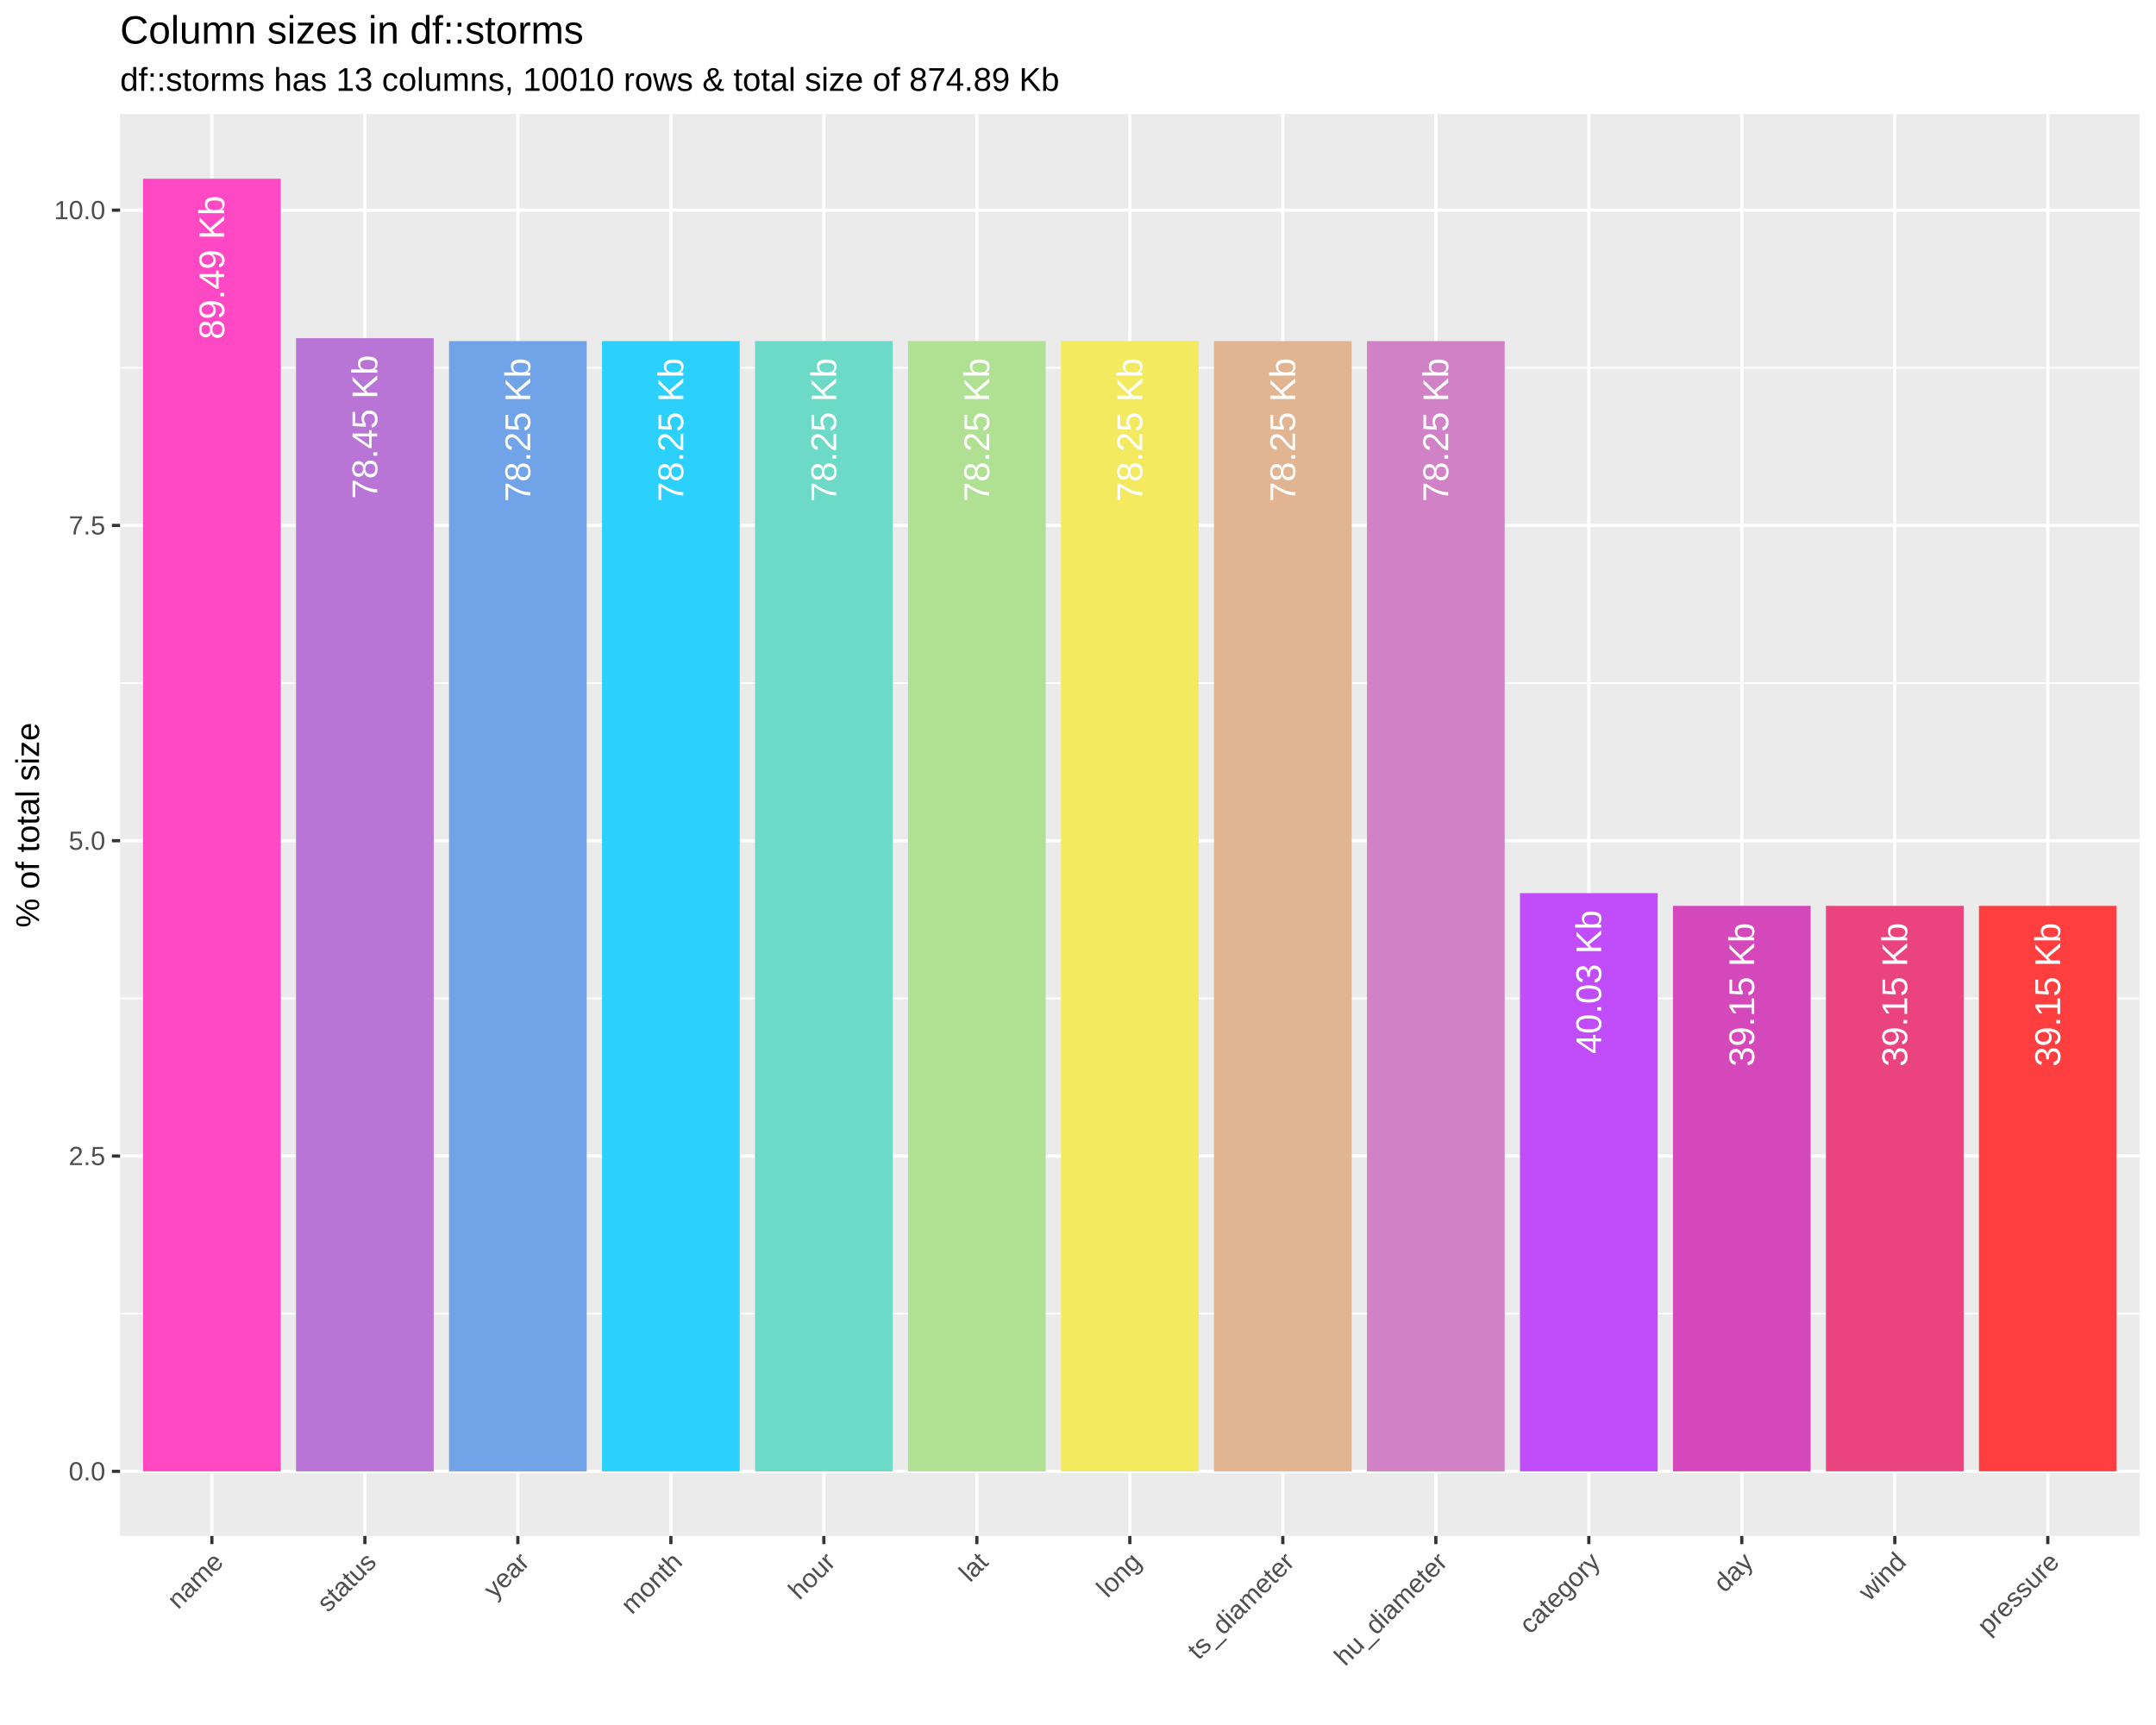
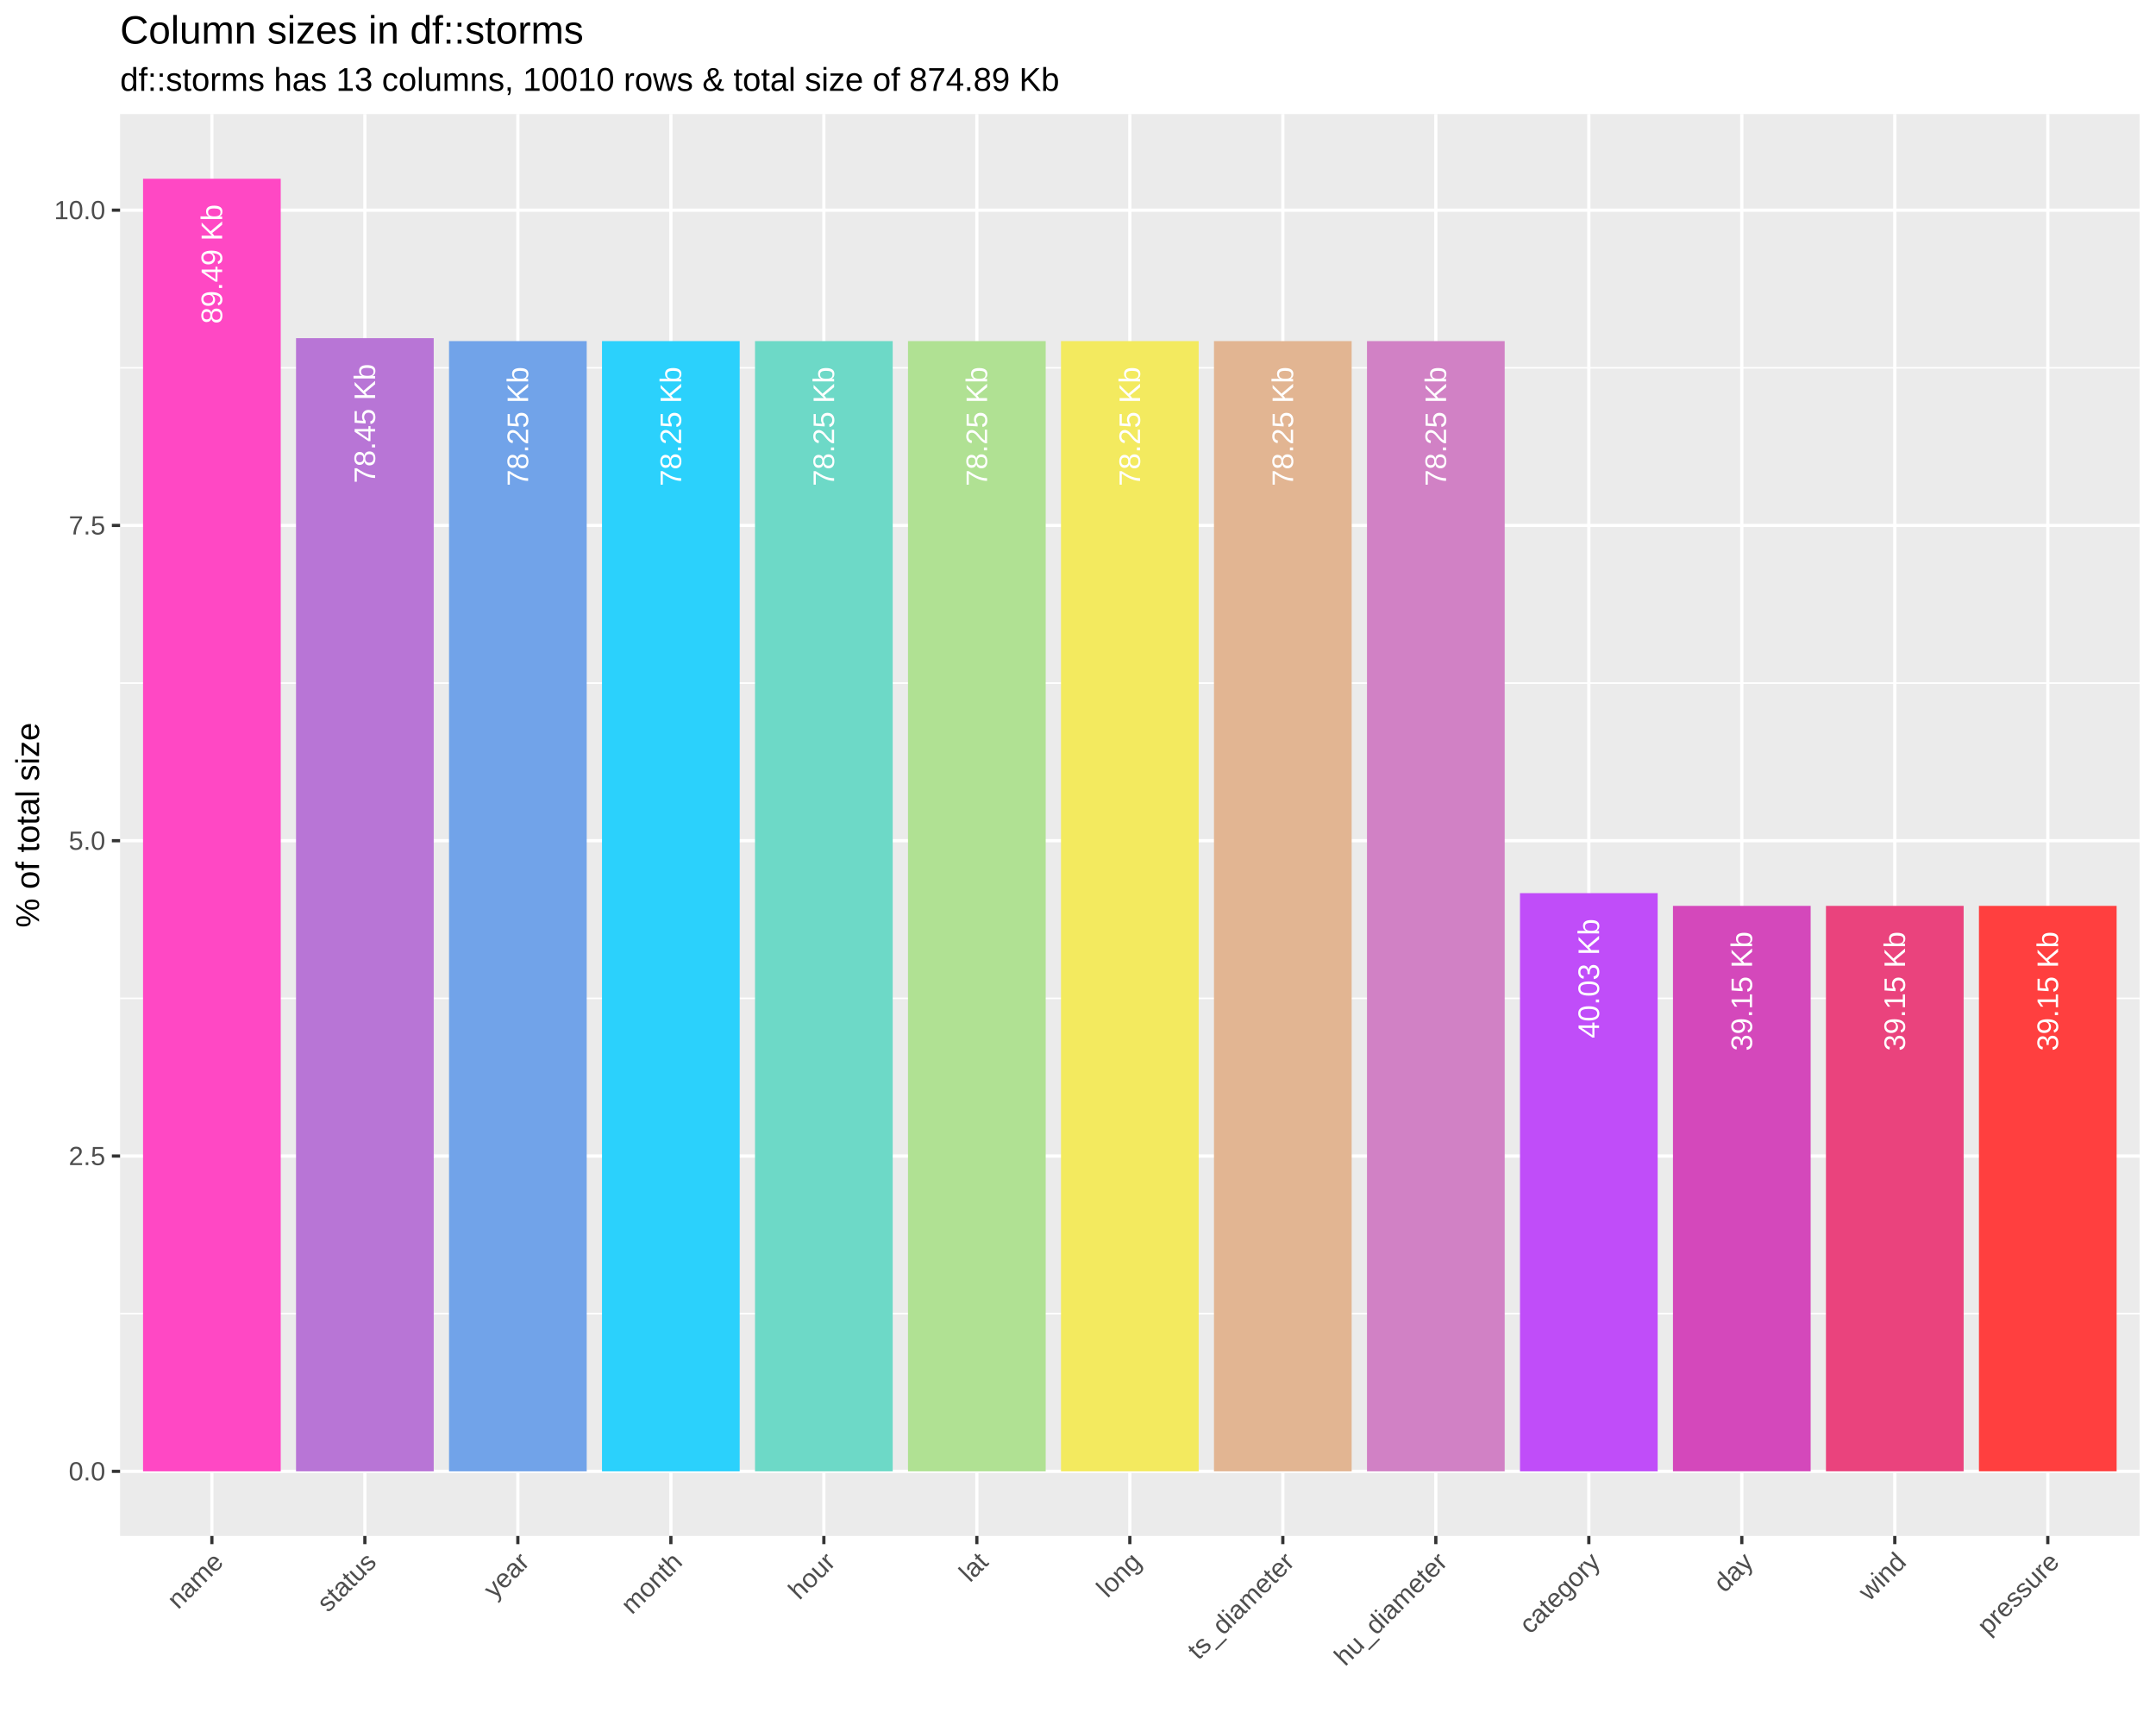
<svg xmlns="http://www.w3.org/2000/svg" viewBox="0 0 720.00 576.00">
  <defs>
    <style type="text/css">
    line, polyline, polygon, path, rect, circle {
      fill: none;
      stroke: #000000;
      stroke-linecap: round;
      stroke-linejoin: round;
      stroke-miterlimit: 10.00;
    }
  </style>
  </defs>
  <rect width="100%" height="100%" style="stroke: none; fill: #FFFFFF;" />
  <rect x="0.00" y="0.00" width="720.00" height="576.00" style="stroke-width: 1.07; stroke: #FFFFFF; fill: #FFFFFF;" />
  <defs>
    <clipPath id="cpNDAuMTB8NzE0LjUyfDUxMi44OHwzOC4wOQ==">
      <rect x="40.10" y="38.09" width="674.42" height="474.78" />
    </clipPath>
  </defs>
  <rect x="40.10" y="38.09" width="674.42" height="474.78" style="stroke-width: 1.07; stroke: none; fill: #EBEBEB;" clip-path="url(#cpNDAuMTB8NzE0LjUyfDUxMi44OHwzOC4wOQ==)" />
  <polyline points="40.10,438.65 714.52,438.65 " style="stroke-width: 0.53; stroke: #FFFFFF; stroke-linecap: butt;" clip-path="url(#cpNDAuMTB8NzE0LjUyfDUxMi44OHwzOC4wOQ==)" />
  <polyline points="40.10,333.37 714.52,333.37 " style="stroke-width: 0.53; stroke: #FFFFFF; stroke-linecap: butt;" clip-path="url(#cpNDAuMTB8NzE0LjUyfDUxMi44OHwzOC4wOQ==)" />
  <polyline points="40.10,228.09 714.52,228.09 " style="stroke-width: 0.53; stroke: #FFFFFF; stroke-linecap: butt;" clip-path="url(#cpNDAuMTB8NzE0LjUyfDUxMi44OHwzOC4wOQ==)" />
  <polyline points="40.10,122.81 714.52,122.81 " style="stroke-width: 0.53; stroke: #FFFFFF; stroke-linecap: butt;" clip-path="url(#cpNDAuMTB8NzE0LjUyfDUxMi44OHwzOC4wOQ==)" />
  <polyline points="40.10,491.30 714.52,491.30 " style="stroke-width: 1.07; stroke: #FFFFFF; stroke-linecap: butt;" clip-path="url(#cpNDAuMTB8NzE0LjUyfDUxMi44OHwzOC4wOQ==)" />
  <polyline points="40.10,386.01 714.52,386.01 " style="stroke-width: 1.07; stroke: #FFFFFF; stroke-linecap: butt;" clip-path="url(#cpNDAuMTB8NzE0LjUyfDUxMi44OHwzOC4wOQ==)" />
  <polyline points="40.10,280.73 714.52,280.73 " style="stroke-width: 1.07; stroke: #FFFFFF; stroke-linecap: butt;" clip-path="url(#cpNDAuMTB8NzE0LjUyfDUxMi44OHwzOC4wOQ==)" />
  <polyline points="40.10,175.45 714.52,175.45 " style="stroke-width: 1.07; stroke: #FFFFFF; stroke-linecap: butt;" clip-path="url(#cpNDAuMTB8NzE0LjUyfDUxMi44OHwzOC4wOQ==)" />
  <polyline points="40.10,70.17 714.52,70.17 " style="stroke-width: 1.07; stroke: #FFFFFF; stroke-linecap: butt;" clip-path="url(#cpNDAuMTB8NzE0LjUyfDUxMi44OHwzOC4wOQ==)" />
  <polyline points="70.76,512.88 70.76,38.09 " style="stroke-width: 1.07; stroke: #FFFFFF; stroke-linecap: butt;" clip-path="url(#cpNDAuMTB8NzE0LjUyfDUxMi44OHwzOC4wOQ==)" />
  <polyline points="121.85,512.88 121.85,38.09 " style="stroke-width: 1.07; stroke: #FFFFFF; stroke-linecap: butt;" clip-path="url(#cpNDAuMTB8NzE0LjUyfDUxMi44OHwzOC4wOQ==)" />
  <polyline points="172.94,512.88 172.94,38.09 " style="stroke-width: 1.07; stroke: #FFFFFF; stroke-linecap: butt;" clip-path="url(#cpNDAuMTB8NzE0LjUyfDUxMi44OHwzOC4wOQ==)" />
  <polyline points="224.04,512.88 224.04,38.09 " style="stroke-width: 1.07; stroke: #FFFFFF; stroke-linecap: butt;" clip-path="url(#cpNDAuMTB8NzE0LjUyfDUxMi44OHwzOC4wOQ==)" />
  <polyline points="275.13,512.88 275.13,38.09 " style="stroke-width: 1.07; stroke: #FFFFFF; stroke-linecap: butt;" clip-path="url(#cpNDAuMTB8NzE0LjUyfDUxMi44OHwzOC4wOQ==)" />
  <polyline points="326.22,512.88 326.22,38.09 " style="stroke-width: 1.07; stroke: #FFFFFF; stroke-linecap: butt;" clip-path="url(#cpNDAuMTB8NzE0LjUyfDUxMi44OHwzOC4wOQ==)" />
  <polyline points="377.31,512.88 377.31,38.09 " style="stroke-width: 1.07; stroke: #FFFFFF; stroke-linecap: butt;" clip-path="url(#cpNDAuMTB8NzE0LjUyfDUxMi44OHwzOC4wOQ==)" />
  <polyline points="428.40,512.88 428.40,38.09 " style="stroke-width: 1.07; stroke: #FFFFFF; stroke-linecap: butt;" clip-path="url(#cpNDAuMTB8NzE0LjUyfDUxMi44OHwzOC4wOQ==)" />
  <polyline points="479.50,512.88 479.50,38.09 " style="stroke-width: 1.07; stroke: #FFFFFF; stroke-linecap: butt;" clip-path="url(#cpNDAuMTB8NzE0LjUyfDUxMi44OHwzOC4wOQ==)" />
  <polyline points="530.59,512.88 530.59,38.09 " style="stroke-width: 1.07; stroke: #FFFFFF; stroke-linecap: butt;" clip-path="url(#cpNDAuMTB8NzE0LjUyfDUxMi44OHwzOC4wOQ==)" />
  <polyline points="581.68,512.88 581.68,38.09 " style="stroke-width: 1.07; stroke: #FFFFFF; stroke-linecap: butt;" clip-path="url(#cpNDAuMTB8NzE0LjUyfDUxMi44OHwzOC4wOQ==)" />
  <polyline points="632.77,512.88 632.77,38.09 " style="stroke-width: 1.07; stroke: #FFFFFF; stroke-linecap: butt;" clip-path="url(#cpNDAuMTB8NzE0LjUyfDUxMi44OHwzOC4wOQ==)" />
  <polyline points="683.87,512.88 683.87,38.09 " style="stroke-width: 1.07; stroke: #FFFFFF; stroke-linecap: butt;" clip-path="url(#cpNDAuMTB8NzE0LjUyfDUxMi44OHwzOC4wOQ==)" />
  <rect x="47.77" y="59.68" width="45.98" height="431.62" style="stroke-width: 1.07; stroke: none; stroke-linecap: square; stroke-linejoin: miter; fill: #FF48C4;" clip-path="url(#cpNDAuMTB8NzE0LjUyfDUxMi44OHwzOC4wOQ==)" />
  <rect x="98.86" y="112.92" width="45.98" height="378.38" style="stroke-width: 1.07; stroke: none; stroke-linecap: square; stroke-linejoin: miter; fill: #B875D6;" clip-path="url(#cpNDAuMTB8NzE0LjUyfDUxMi44OHwzOC4wOQ==)" />
  <rect x="149.95" y="113.90" width="45.98" height="377.40" style="stroke-width: 1.07; stroke: none; stroke-linecap: square; stroke-linejoin: miter; fill: #71A3E9;" clip-path="url(#cpNDAuMTB8NzE0LjUyfDUxMi44OHwzOC4wOQ==)" />
  <rect x="201.04" y="113.90" width="45.98" height="377.40" style="stroke-width: 1.07; stroke: none; stroke-linecap: square; stroke-linejoin: miter; fill: #2BD1FC;" clip-path="url(#cpNDAuMTB8NzE0LjUyfDUxMi44OHwzOC4wOQ==)" />
  <rect x="252.14" y="113.90" width="45.98" height="377.40" style="stroke-width: 1.07; stroke: none; stroke-linecap: square; stroke-linejoin: miter; fill: #6DD9C7;" clip-path="url(#cpNDAuMTB8NzE0LjUyfDUxMi44OHwzOC4wOQ==)" />
  <rect x="303.23" y="113.90" width="45.98" height="377.40" style="stroke-width: 1.07; stroke: none; stroke-linecap: square; stroke-linejoin: miter; fill: #B0E193;" clip-path="url(#cpNDAuMTB8NzE0LjUyfDUxMi44OHwzOC4wOQ==)" />
  <rect x="354.32" y="113.90" width="45.98" height="377.40" style="stroke-width: 1.07; stroke: none; stroke-linecap: square; stroke-linejoin: miter; fill: #F3EA5F;" clip-path="url(#cpNDAuMTB8NzE0LjUyfDUxMi44OHwzOC4wOQ==)" />
  <rect x="405.41" y="113.90" width="45.98" height="377.40" style="stroke-width: 1.07; stroke: none; stroke-linecap: square; stroke-linejoin: miter; fill: #E2B592;" clip-path="url(#cpNDAuMTB8NzE0LjUyfDUxMi44OHwzOC4wOQ==)" />
  <rect x="456.51" y="113.90" width="45.98" height="377.40" style="stroke-width: 1.07; stroke: none; stroke-linecap: square; stroke-linejoin: miter; fill: #D181C5;" clip-path="url(#cpNDAuMTB8NzE0LjUyfDUxMi44OHwzOC4wOQ==)" />
  <rect x="507.60" y="298.23" width="45.98" height="193.07" style="stroke-width: 1.07; stroke: none; stroke-linecap: square; stroke-linejoin: miter; fill: #C04DF9;" clip-path="url(#cpNDAuMTB8NzE0LjUyfDUxMi44OHwzOC4wOQ==)" />
  <rect x="558.69" y="302.48" width="45.98" height="188.81" style="stroke-width: 1.07; stroke: none; stroke-linecap: square; stroke-linejoin: miter; fill: #D448BB;" clip-path="url(#cpNDAuMTB8NzE0LjUyfDUxMi44OHwzOC4wOQ==)" />
  <rect x="609.78" y="302.48" width="45.98" height="188.81" style="stroke-width: 1.07; stroke: none; stroke-linecap: square; stroke-linejoin: miter; fill: #EA437D;" clip-path="url(#cpNDAuMTB8NzE0LjUyfDUxMi44OHwzOC4wOQ==)" />
  <rect x="660.87" y="302.48" width="45.98" height="188.81" style="stroke-width: 1.07; stroke: none; stroke-linecap: square; stroke-linejoin: miter; fill: #FF3F3F;" clip-path="url(#cpNDAuMTB8NzE0LjUyfDUxMi44OHwzOC4wOQ==)" />
  <g clip-path="url(#cpNDAuMTB8NzE0LjUyfDUxMi44OHwzOC4wOQ==)">
-     <text transform="translate(74.88,113.36) rotate(-90)" style="font-size: 12.00px; fill: #FFFFFF; font-family: Liberation Sans;" textLength="48.02px" lengthAdjust="spacingAndGlyphs">89.49 Kb</text>
+     <text transform="translate(74.18,108.14) rotate(-90)" style="font-size: 9.96px; fill: #FFFFFF; font-family: Liberation Sans;" textLength="39.83px" lengthAdjust="spacingAndGlyphs">89.49 Kb</text>
  </g>
  <g clip-path="url(#cpNDAuMTB8NzE0LjUyfDUxMi44OHwzOC4wOQ==)">
-     <text transform="translate(125.98,166.60) rotate(-90)" style="font-size: 12.00px; fill: #FFFFFF; font-family: Liberation Sans;" textLength="48.02px" lengthAdjust="spacingAndGlyphs">78.45 Kb</text>
+     <text transform="translate(125.27,161.38) rotate(-90)" style="font-size: 9.96px; fill: #FFFFFF; font-family: Liberation Sans;" textLength="39.83px" lengthAdjust="spacingAndGlyphs">78.45 Kb</text>
  </g>
  <g clip-path="url(#cpNDAuMTB8NzE0LjUyfDUxMi44OHwzOC4wOQ==)">
-     <text transform="translate(177.07,167.58) rotate(-90)" style="font-size: 12.00px; fill: #FFFFFF; font-family: Liberation Sans;" textLength="48.02px" lengthAdjust="spacingAndGlyphs">78.25 Kb</text>
+     <text transform="translate(176.37,162.36) rotate(-90)" style="font-size: 9.96px; fill: #FFFFFF; font-family: Liberation Sans;" textLength="39.83px" lengthAdjust="spacingAndGlyphs">78.25 Kb</text>
  </g>
  <g clip-path="url(#cpNDAuMTB8NzE0LjUyfDUxMi44OHwzOC4wOQ==)">
-     <text transform="translate(228.16,167.58) rotate(-90)" style="font-size: 12.00px; fill: #FFFFFF; font-family: Liberation Sans;" textLength="48.02px" lengthAdjust="spacingAndGlyphs">78.25 Kb</text>
+     <text transform="translate(227.46,162.36) rotate(-90)" style="font-size: 9.96px; fill: #FFFFFF; font-family: Liberation Sans;" textLength="39.83px" lengthAdjust="spacingAndGlyphs">78.25 Kb</text>
  </g>
  <g clip-path="url(#cpNDAuMTB8NzE0LjUyfDUxMi44OHwzOC4wOQ==)">
-     <text transform="translate(279.25,167.58) rotate(-90)" style="font-size: 12.00px; fill: #FFFFFF; font-family: Liberation Sans;" textLength="48.02px" lengthAdjust="spacingAndGlyphs">78.25 Kb</text>
+     <text transform="translate(278.55,162.36) rotate(-90)" style="font-size: 9.96px; fill: #FFFFFF; font-family: Liberation Sans;" textLength="39.83px" lengthAdjust="spacingAndGlyphs">78.25 Kb</text>
  </g>
  <g clip-path="url(#cpNDAuMTB8NzE0LjUyfDUxMi44OHwzOC4wOQ==)">
-     <text transform="translate(330.35,167.58) rotate(-90)" style="font-size: 12.00px; fill: #FFFFFF; font-family: Liberation Sans;" textLength="48.02px" lengthAdjust="spacingAndGlyphs">78.25 Kb</text>
+     <text transform="translate(329.64,162.36) rotate(-90)" style="font-size: 9.96px; fill: #FFFFFF; font-family: Liberation Sans;" textLength="39.83px" lengthAdjust="spacingAndGlyphs">78.25 Kb</text>
  </g>
  <g clip-path="url(#cpNDAuMTB8NzE0LjUyfDUxMi44OHwzOC4wOQ==)">
-     <text transform="translate(381.44,167.58) rotate(-90)" style="font-size: 12.00px; fill: #FFFFFF; font-family: Liberation Sans;" textLength="48.02px" lengthAdjust="spacingAndGlyphs">78.25 Kb</text>
+     <text transform="translate(380.73,162.36) rotate(-90)" style="font-size: 9.96px; fill: #FFFFFF; font-family: Liberation Sans;" textLength="39.83px" lengthAdjust="spacingAndGlyphs">78.25 Kb</text>
  </g>
  <g clip-path="url(#cpNDAuMTB8NzE0LjUyfDUxMi44OHwzOC4wOQ==)">
-     <text transform="translate(432.53,167.58) rotate(-90)" style="font-size: 12.00px; fill: #FFFFFF; font-family: Liberation Sans;" textLength="48.02px" lengthAdjust="spacingAndGlyphs">78.25 Kb</text>
+     <text transform="translate(431.83,162.36) rotate(-90)" style="font-size: 9.96px; fill: #FFFFFF; font-family: Liberation Sans;" textLength="39.83px" lengthAdjust="spacingAndGlyphs">78.25 Kb</text>
  </g>
  <g clip-path="url(#cpNDAuMTB8NzE0LjUyfDUxMi44OHwzOC4wOQ==)">
-     <text transform="translate(483.62,167.58) rotate(-90)" style="font-size: 12.00px; fill: #FFFFFF; font-family: Liberation Sans;" textLength="48.02px" lengthAdjust="spacingAndGlyphs">78.25 Kb</text>
+     <text transform="translate(482.92,162.36) rotate(-90)" style="font-size: 9.96px; fill: #FFFFFF; font-family: Liberation Sans;" textLength="39.83px" lengthAdjust="spacingAndGlyphs">78.25 Kb</text>
  </g>
  <g clip-path="url(#cpNDAuMTB8NzE0LjUyfDUxMi44OHwzOC4wOQ==)">
-     <text transform="translate(534.71,351.91) rotate(-90)" style="font-size: 12.00px; fill: #FFFFFF; font-family: Liberation Sans;" textLength="48.02px" lengthAdjust="spacingAndGlyphs">40.03 Kb</text>
+     <text transform="translate(534.01,346.69) rotate(-90)" style="font-size: 9.96px; fill: #FFFFFF; font-family: Liberation Sans;" textLength="39.83px" lengthAdjust="spacingAndGlyphs">40.03 Kb</text>
  </g>
  <g clip-path="url(#cpNDAuMTB8NzE0LjUyfDUxMi44OHwzOC4wOQ==)">
-     <text transform="translate(585.81,356.17) rotate(-90)" style="font-size: 12.00px; fill: #FFFFFF; font-family: Liberation Sans;" textLength="48.02px" lengthAdjust="spacingAndGlyphs">39.15 Kb</text>
+     <text transform="translate(585.10,350.94) rotate(-90)" style="font-size: 9.96px; fill: #FFFFFF; font-family: Liberation Sans;" textLength="39.83px" lengthAdjust="spacingAndGlyphs">39.15 Kb</text>
  </g>
  <g clip-path="url(#cpNDAuMTB8NzE0LjUyfDUxMi44OHwzOC4wOQ==)">
-     <text transform="translate(636.90,356.17) rotate(-90)" style="font-size: 12.00px; fill: #FFFFFF; font-family: Liberation Sans;" textLength="48.02px" lengthAdjust="spacingAndGlyphs">39.15 Kb</text>
+     <text transform="translate(636.19,350.94) rotate(-90)" style="font-size: 9.96px; fill: #FFFFFF; font-family: Liberation Sans;" textLength="39.83px" lengthAdjust="spacingAndGlyphs">39.15 Kb</text>
  </g>
  <g clip-path="url(#cpNDAuMTB8NzE0LjUyfDUxMi44OHwzOC4wOQ==)">
-     <text transform="translate(687.99,356.17) rotate(-90)" style="font-size: 12.00px; fill: #FFFFFF; font-family: Liberation Sans;" textLength="48.02px" lengthAdjust="spacingAndGlyphs">39.15 Kb</text>
+     <text transform="translate(687.29,350.94) rotate(-90)" style="font-size: 9.96px; fill: #FFFFFF; font-family: Liberation Sans;" textLength="39.83px" lengthAdjust="spacingAndGlyphs">39.15 Kb</text>
  </g>
  <defs>
    <clipPath id="cpMC4wMHw3MjAuMDB8NTc2LjAwfDAuMDA=">
      <rect x="0.00" y="0.00" width="720.00" height="576.00" />
    </clipPath>
  </defs>
  <g clip-path="url(#cpMC4wMHw3MjAuMDB8NTc2LjAwfDAuMDA=)">
    <text x="22.95" y="494.32" style="font-size: 8.80px; fill: #4D4D4D; font-family: Liberation Sans;" textLength="12.22px" lengthAdjust="spacingAndGlyphs">0.0</text>
  </g>
  <g clip-path="url(#cpMC4wMHw3MjAuMDB8NTc2LjAwfDAuMDA=)">
    <text x="22.95" y="389.04" style="font-size: 8.80px; fill: #4D4D4D; font-family: Liberation Sans;" textLength="12.22px" lengthAdjust="spacingAndGlyphs">2.5</text>
  </g>
  <g clip-path="url(#cpMC4wMHw3MjAuMDB8NTc2LjAwfDAuMDA=)">
    <text x="22.95" y="283.75" style="font-size: 8.80px; fill: #4D4D4D; font-family: Liberation Sans;" textLength="12.22px" lengthAdjust="spacingAndGlyphs">5.0</text>
  </g>
  <g clip-path="url(#cpMC4wMHw3MjAuMDB8NTc2LjAwfDAuMDA=)">
    <text x="22.95" y="178.47" style="font-size: 8.80px; fill: #4D4D4D; font-family: Liberation Sans;" textLength="12.22px" lengthAdjust="spacingAndGlyphs">7.5</text>
  </g>
  <g clip-path="url(#cpMC4wMHw3MjAuMDB8NTc2LjAwfDAuMDA=)">
    <text x="18.06" y="73.19" style="font-size: 8.80px; fill: #4D4D4D; font-family: Liberation Sans;" textLength="17.11px" lengthAdjust="spacingAndGlyphs">10.0</text>
  </g>
  <polyline points="37.36,491.30 40.10,491.30 " style="stroke-width: 1.07; stroke: #333333; stroke-linecap: butt;" clip-path="url(#cpMC4wMHw3MjAuMDB8NTc2LjAwfDAuMDA=)" />
  <polyline points="37.36,386.01 40.10,386.01 " style="stroke-width: 1.07; stroke: #333333; stroke-linecap: butt;" clip-path="url(#cpMC4wMHw3MjAuMDB8NTc2LjAwfDAuMDA=)" />
  <polyline points="37.36,280.73 40.10,280.73 " style="stroke-width: 1.07; stroke: #333333; stroke-linecap: butt;" clip-path="url(#cpMC4wMHw3MjAuMDB8NTc2LjAwfDAuMDA=)" />
  <polyline points="37.36,175.45 40.10,175.45 " style="stroke-width: 1.07; stroke: #333333; stroke-linecap: butt;" clip-path="url(#cpMC4wMHw3MjAuMDB8NTc2LjAwfDAuMDA=)" />
  <polyline points="37.36,70.17 40.10,70.17 " style="stroke-width: 1.07; stroke: #333333; stroke-linecap: butt;" clip-path="url(#cpMC4wMHw3MjAuMDB8NTc2LjAwfDAuMDA=)" />
  <polyline points="70.76,515.62 70.76,512.88 " style="stroke-width: 1.07; stroke: #333333; stroke-linecap: butt;" clip-path="url(#cpMC4wMHw3MjAuMDB8NTc2LjAwfDAuMDA=)" />
  <polyline points="121.85,515.62 121.85,512.88 " style="stroke-width: 1.07; stroke: #333333; stroke-linecap: butt;" clip-path="url(#cpMC4wMHw3MjAuMDB8NTc2LjAwfDAuMDA=)" />
  <polyline points="172.94,515.62 172.94,512.88 " style="stroke-width: 1.07; stroke: #333333; stroke-linecap: butt;" clip-path="url(#cpMC4wMHw3MjAuMDB8NTc2LjAwfDAuMDA=)" />
  <polyline points="224.04,515.62 224.04,512.88 " style="stroke-width: 1.07; stroke: #333333; stroke-linecap: butt;" clip-path="url(#cpMC4wMHw3MjAuMDB8NTc2LjAwfDAuMDA=)" />
  <polyline points="275.13,515.62 275.13,512.88 " style="stroke-width: 1.07; stroke: #333333; stroke-linecap: butt;" clip-path="url(#cpMC4wMHw3MjAuMDB8NTc2LjAwfDAuMDA=)" />
  <polyline points="326.22,515.62 326.22,512.88 " style="stroke-width: 1.07; stroke: #333333; stroke-linecap: butt;" clip-path="url(#cpMC4wMHw3MjAuMDB8NTc2LjAwfDAuMDA=)" />
  <polyline points="377.31,515.62 377.31,512.88 " style="stroke-width: 1.07; stroke: #333333; stroke-linecap: butt;" clip-path="url(#cpMC4wMHw3MjAuMDB8NTc2LjAwfDAuMDA=)" />
  <polyline points="428.40,515.62 428.40,512.88 " style="stroke-width: 1.07; stroke: #333333; stroke-linecap: butt;" clip-path="url(#cpMC4wMHw3MjAuMDB8NTc2LjAwfDAuMDA=)" />
  <polyline points="479.50,515.62 479.50,512.88 " style="stroke-width: 1.07; stroke: #333333; stroke-linecap: butt;" clip-path="url(#cpMC4wMHw3MjAuMDB8NTc2LjAwfDAuMDA=)" />
  <polyline points="530.59,515.62 530.59,512.88 " style="stroke-width: 1.07; stroke: #333333; stroke-linecap: butt;" clip-path="url(#cpMC4wMHw3MjAuMDB8NTc2LjAwfDAuMDA=)" />
  <polyline points="581.68,515.62 581.68,512.88 " style="stroke-width: 1.07; stroke: #333333; stroke-linecap: butt;" clip-path="url(#cpMC4wMHw3MjAuMDB8NTc2LjAwfDAuMDA=)" />
  <polyline points="632.77,515.62 632.77,512.88 " style="stroke-width: 1.07; stroke: #333333; stroke-linecap: butt;" clip-path="url(#cpMC4wMHw3MjAuMDB8NTc2LjAwfDAuMDA=)" />
  <polyline points="683.87,515.62 683.87,512.88 " style="stroke-width: 1.07; stroke: #333333; stroke-linecap: butt;" clip-path="url(#cpMC4wMHw3MjAuMDB8NTc2LjAwfDAuMDA=)" />
  <g clip-path="url(#cpMC4wMHw3MjAuMDB8NTc2LjAwfDAuMDA=)">
    <text transform="translate(59.48,537.64) rotate(-45)" style="font-size: 8.80px; fill: #4D4D4D; font-family: Liberation Sans;" textLength="22.00px" lengthAdjust="spacingAndGlyphs">name</text>
  </g>
  <g clip-path="url(#cpMC4wMHw3MjAuMDB8NTc2LjAwfDAuMDA=)">
    <text transform="translate(109.53,538.68) rotate(-45)" style="font-size: 8.80px; fill: #4D4D4D; font-family: Liberation Sans;" textLength="23.47px" lengthAdjust="spacingAndGlyphs">status</text>
  </g>
  <g clip-path="url(#cpMC4wMHw3MjAuMDB8NTc2LjAwfDAuMDA=)">
    <text transform="translate(165.12,534.18) rotate(-45)" style="font-size: 8.80px; fill: #4D4D4D; font-family: Liberation Sans;" textLength="17.11px" lengthAdjust="spacingAndGlyphs">year</text>
  </g>
  <g clip-path="url(#cpMC4wMHw3MjAuMDB8NTc2LjAwfDAuMDA=)">
    <text transform="translate(211.03,539.36) rotate(-45)" style="font-size: 8.80px; fill: #4D4D4D; font-family: Liberation Sans;" textLength="24.44px" lengthAdjust="spacingAndGlyphs">month</text>
  </g>
  <g clip-path="url(#cpMC4wMHw3MjAuMDB8NTc2LjAwfDAuMDA=)">
    <text transform="translate(266.96,534.53) rotate(-45)" style="font-size: 8.80px; fill: #4D4D4D; font-family: Liberation Sans;" textLength="17.59px" lengthAdjust="spacingAndGlyphs">hour</text>
  </g>
  <g clip-path="url(#cpMC4wMHw3MjAuMDB8NTc2LjAwfDAuMDA=)">
    <text transform="translate(323.93,528.65) rotate(-45)" style="font-size: 8.80px; fill: #4D4D4D; font-family: Liberation Sans;" textLength="9.28px" lengthAdjust="spacingAndGlyphs">lat</text>
  </g>
  <g clip-path="url(#cpMC4wMHw3MjAuMDB8NTc2LjAwfDAuMDA=)">
    <text transform="translate(369.83,533.84) rotate(-45)" style="font-size: 8.80px; fill: #4D4D4D; font-family: Liberation Sans;" textLength="16.62px" lengthAdjust="spacingAndGlyphs">long</text>
  </g>
  <g clip-path="url(#cpMC4wMHw3MjAuMDB8NTc2LjAwfDAuMDA=)">
    <text transform="translate(400.20,554.57) rotate(-45)" style="font-size: 8.80px; fill: #4D4D4D; font-family: Liberation Sans;" textLength="45.94px" lengthAdjust="spacingAndGlyphs">ts_diameter</text>
  </g>
  <g clip-path="url(#cpMC4wMHw3MjAuMDB8NTc2LjAwfDAuMDA=)">
    <text transform="translate(449.21,556.64) rotate(-45)" style="font-size: 8.80px; fill: #4D4D4D; font-family: Liberation Sans;" textLength="48.88px" lengthAdjust="spacingAndGlyphs">hu_diameter</text>
  </g>
  <g clip-path="url(#cpMC4wMHw3MjAuMDB8NTc2LjAwfDAuMDA=)">
    <text transform="translate(511.01,545.94) rotate(-45)" style="font-size: 8.80px; fill: #4D4D4D; font-family: Liberation Sans;" textLength="33.73px" lengthAdjust="spacingAndGlyphs">category</text>
  </g>
  <g clip-path="url(#cpMC4wMHw3MjAuMDB8NTc2LjAwfDAuMDA=)">
    <text transform="translate(575.92,532.12) rotate(-45)" style="font-size: 8.80px; fill: #4D4D4D; font-family: Liberation Sans;" textLength="14.19px" lengthAdjust="spacingAndGlyphs">day</text>
  </g>
  <g clip-path="url(#cpMC4wMHw3MjAuMDB8NTc2LjAwfDAuMDA=)">
    <text transform="translate(624.25,534.88) rotate(-45)" style="font-size: 8.80px; fill: #4D4D4D; font-family: Liberation Sans;" textLength="18.09px" lengthAdjust="spacingAndGlyphs">wind</text>
  </g>
  <g clip-path="url(#cpMC4wMHw3MjAuMDB8NTc2LjAwfDAuMDA=)">
    <text transform="translate(663.94,546.28) rotate(-45)" style="font-size: 8.80px; fill: #4D4D4D; font-family: Liberation Sans;" textLength="34.22px" lengthAdjust="spacingAndGlyphs">pressure</text>
  </g>
  <g clip-path="url(#cpMC4wMHw3MjAuMDB8NTc2LjAwfDAuMDA=)">
    <text transform="translate(13.04,309.75) rotate(-90)" style="font-size: 11.00px; font-family: Liberation Sans;" textLength="68.53px" lengthAdjust="spacingAndGlyphs">% of total size</text>
  </g>
  <g clip-path="url(#cpMC4wMHw3MjAuMDB8NTc2LjAwfDAuMDA=)">
    <text x="40.10" y="30.33" style="font-size: 11.00px; font-family: Liberation Sans;" textLength="313.94px" lengthAdjust="spacingAndGlyphs">df::storms has 13 columns, 10010 rows &amp; total size of 874.89 Kb</text>
  </g>
  <g clip-path="url(#cpMC4wMHw3MjAuMDB8NTc2LjAwfDAuMDA=)">
    <text x="40.10" y="14.56" style="font-size: 13.20px; font-family: Liberation Sans;" textLength="154.56px" lengthAdjust="spacingAndGlyphs">Column sizes in df::storms</text>
  </g>
</svg>
